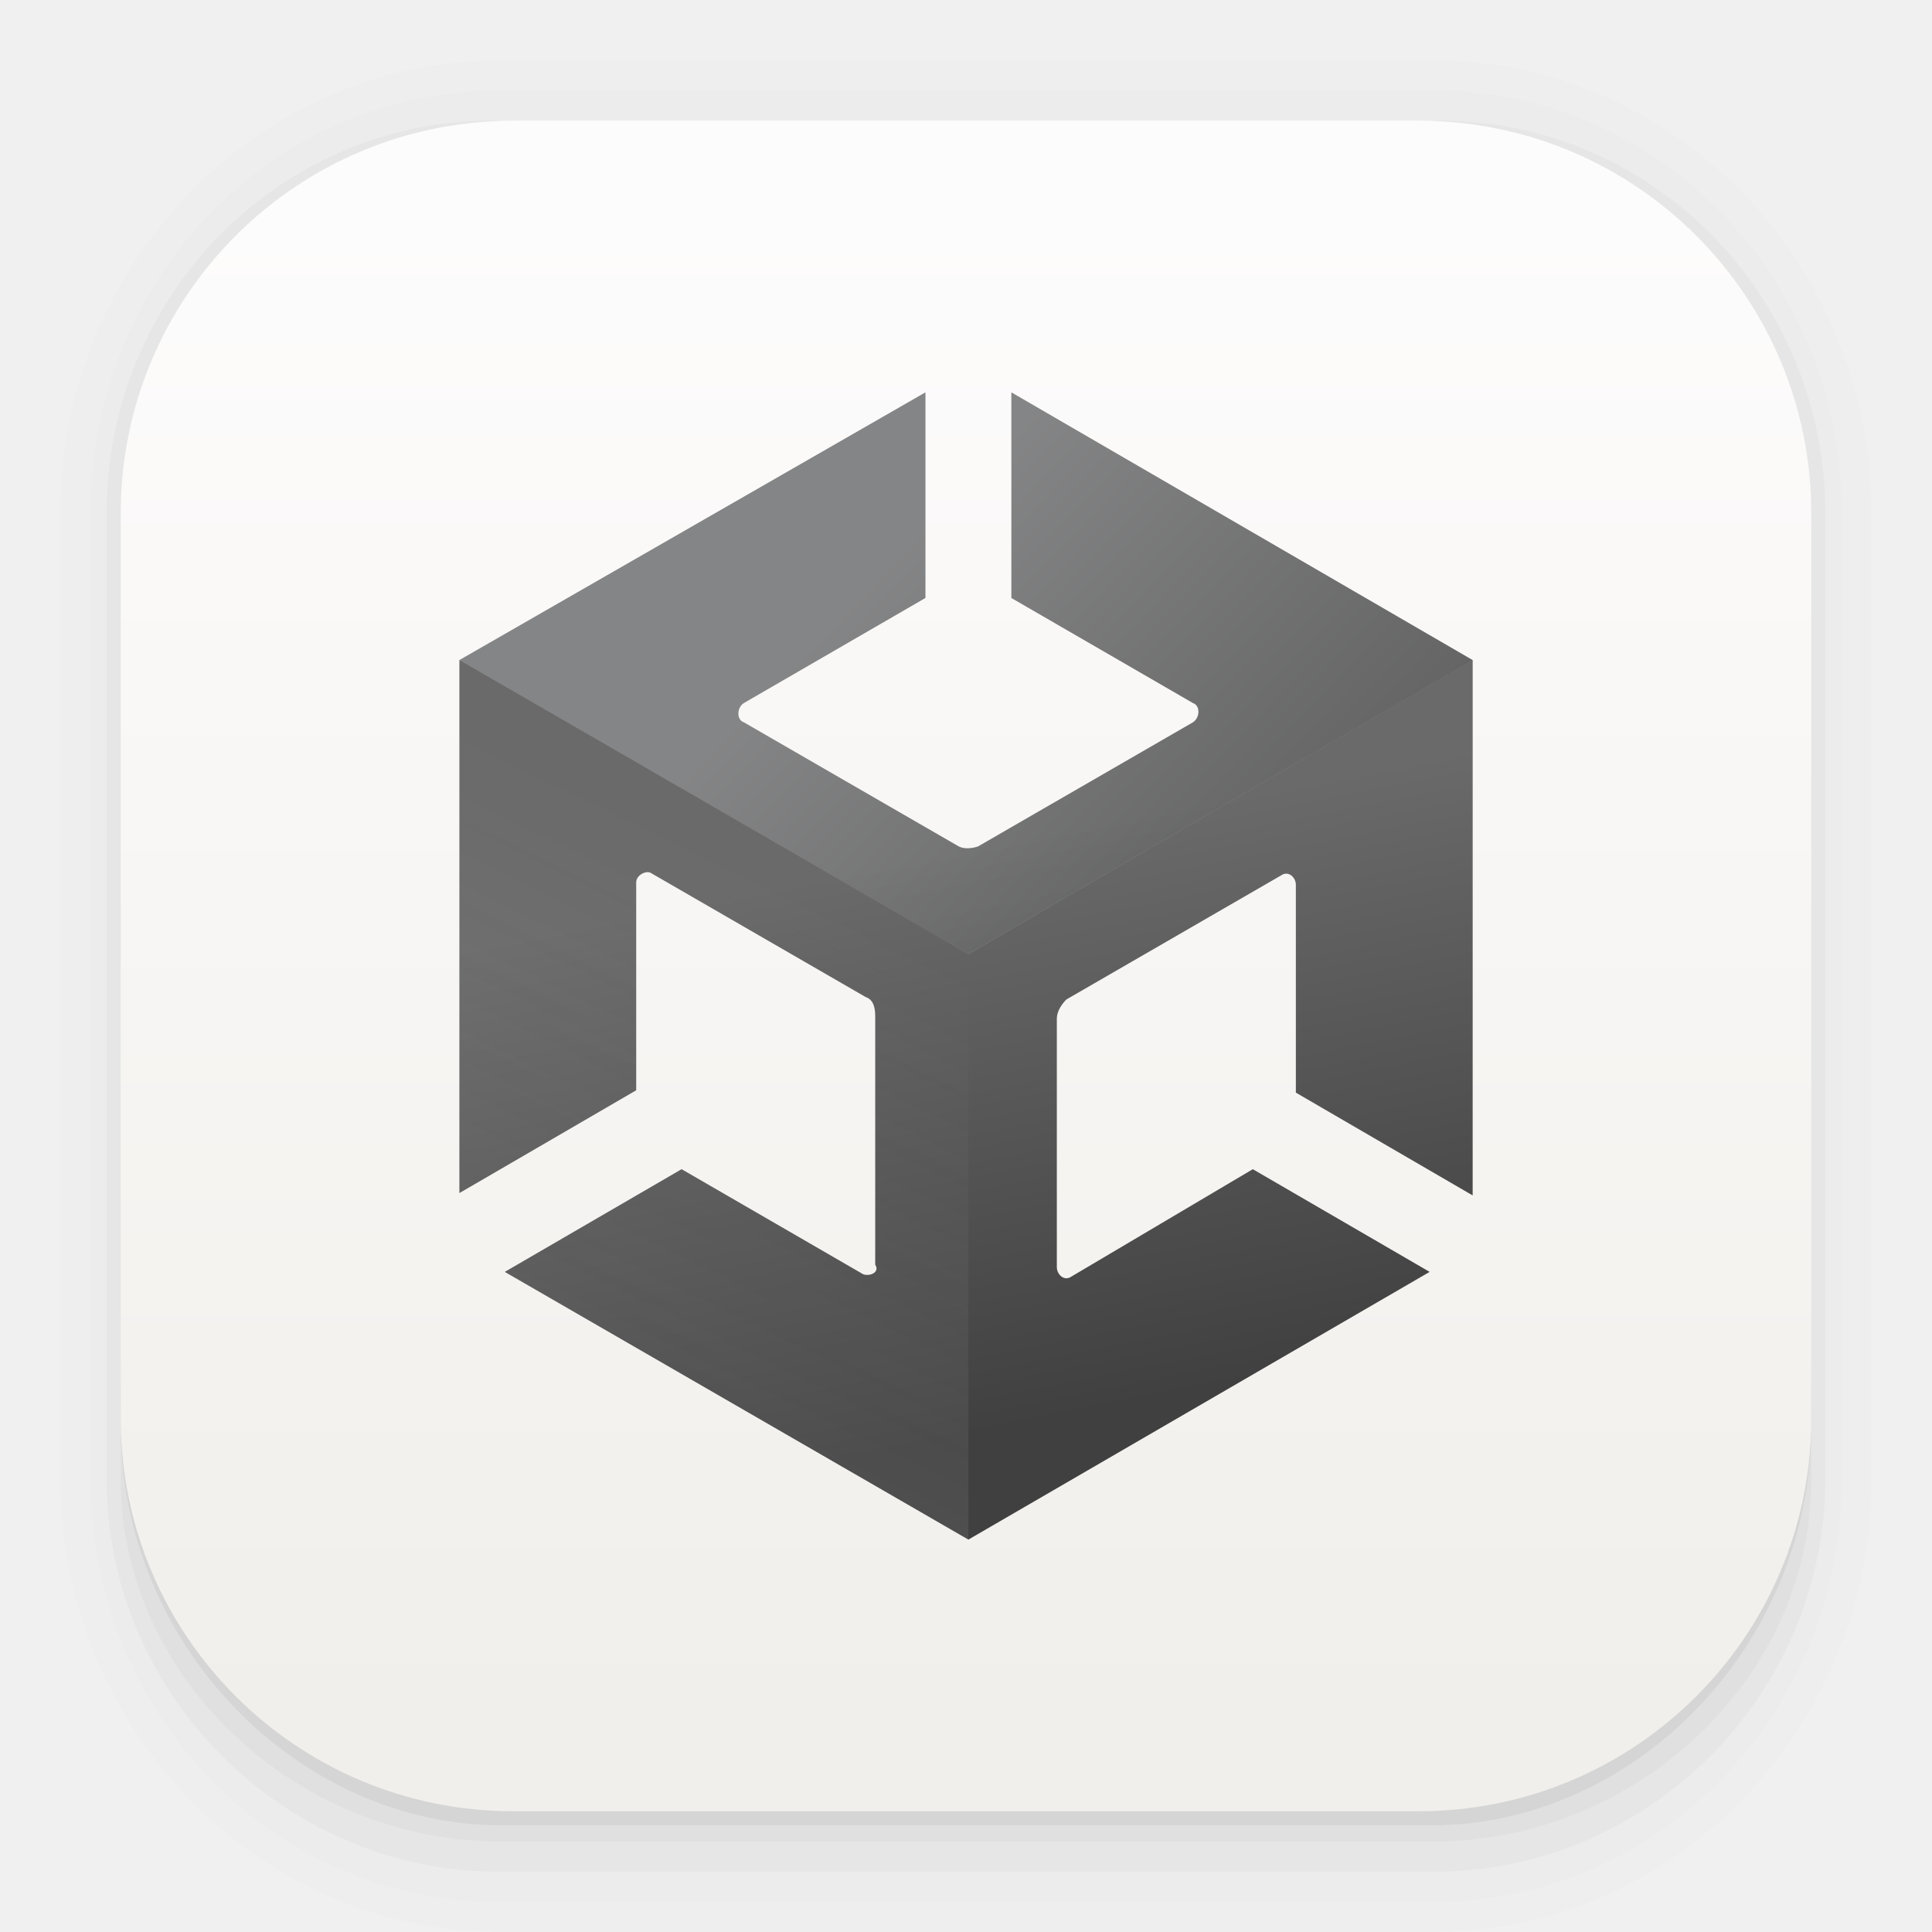
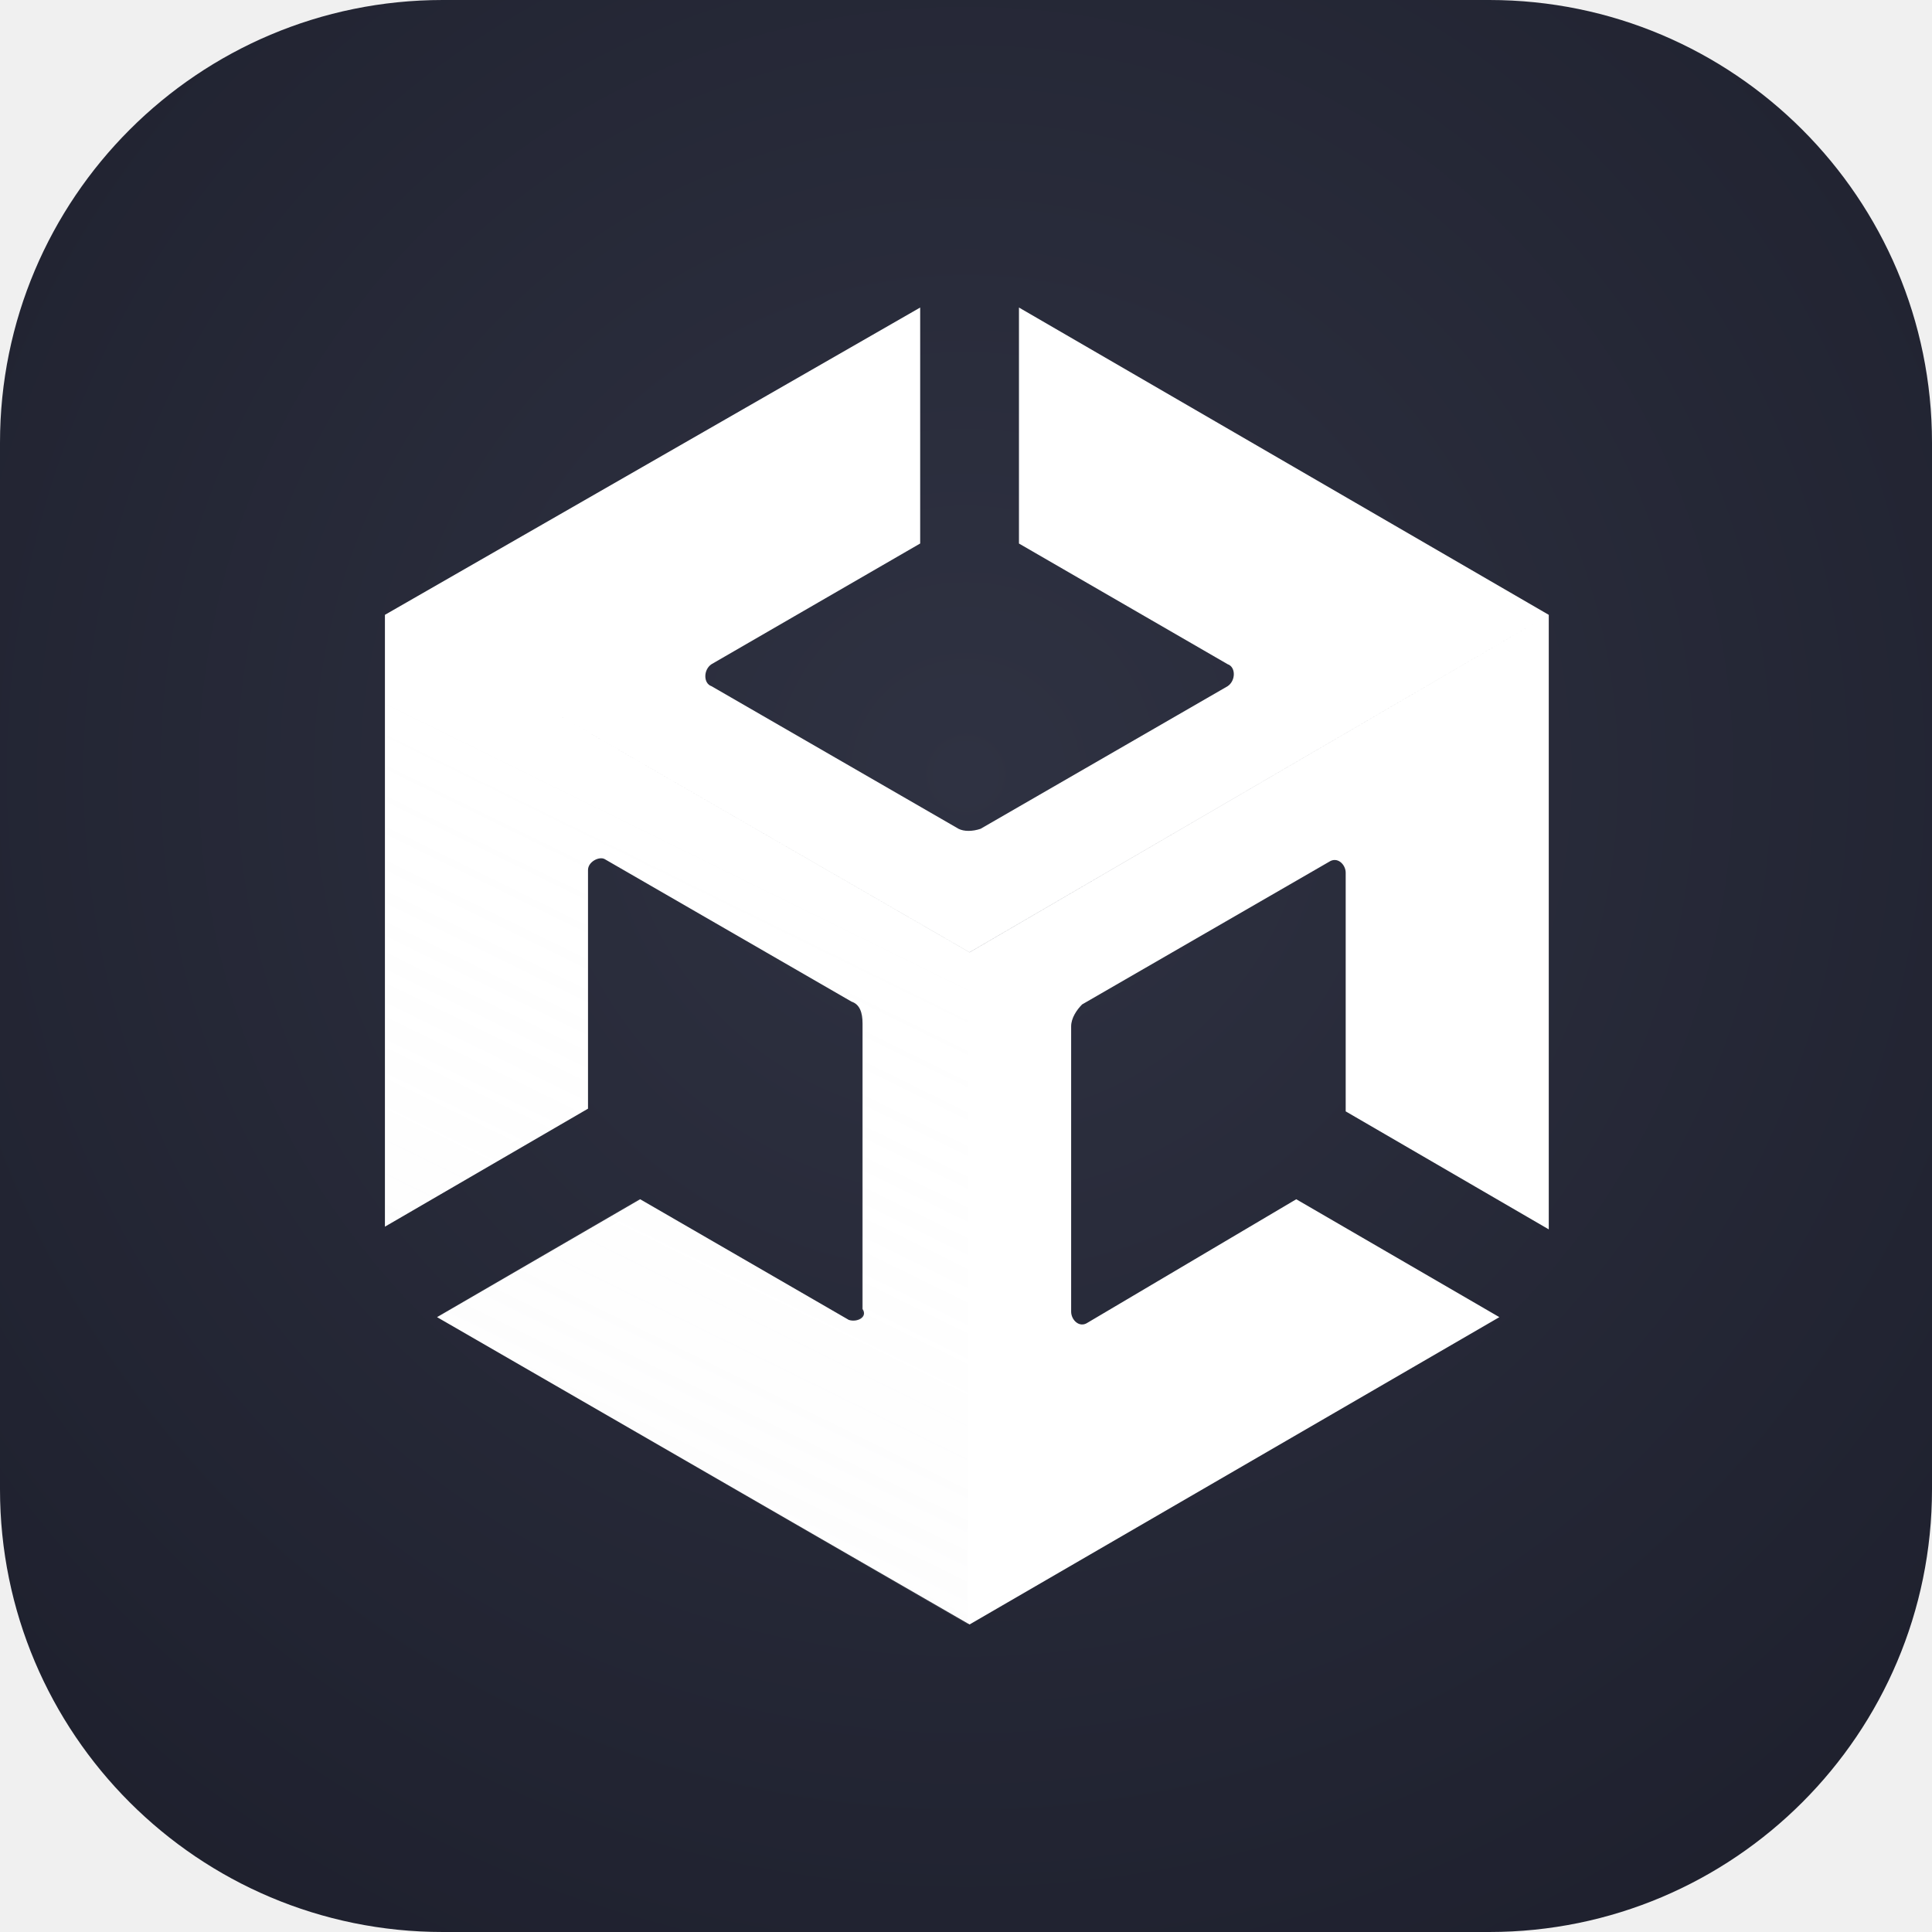
- <svg xmlns="http://www.w3.org/2000/svg" xmlns:xlink="http://www.w3.org/1999/xlink" width="64" height="64">
+ <svg xmlns="http://www.w3.org/2000/svg" width="1024" height="1024" viewBox="0 0 1024 1024" fill="none">
+   <path d="M789.333 0H234.667C105.064 0 0 105.064 0 234.667V789.333C0 918.936 105.064 1024 234.667 1024H789.333C918.936 1024 1024 918.936 1024 789.333V234.667C1024 105.064 918.936 0 789.333 0Z" fill="url(#paint0_radial_29_37)" />
+   <path d="M487.714 163L204 325.883L513.865 504.726L820.882 325.883L540.072 163V288.082L650.669 352.038C655.043 353.489 655.043 360.781 650.669 363.701L519.728 439.283C515.354 440.753 510.962 440.753 508.058 439.283L377.117 363.701C372.744 362.232 372.744 354.94 377.117 352.038L487.714 288.064V163ZM820.882 325.883L513.884 504.763L204.018 325.883V650.16L311.656 587.619V461.122C311.656 456.769 317.464 453.83 320.386 455.281L451.363 530.9C455.737 532.369 457.17 536.704 457.17 542.527V693.783C460.092 698.136 454.248 701.038 449.893 699.587L339.296 635.631L231.658 698.117L513.884 861L794.694 698.117L687.038 635.631L576.441 701.056C572.086 703.977 567.73 699.587 567.73 695.215V543.996C567.73 539.643 570.634 535.29 573.538 532.37L704.478 456.751C708.852 453.849 713.244 458.202 713.244 462.555V589.051L820.882 651.593V325.883Z" fill="white" />
+   <path opacity="0.1" d="M449.102 699.393L338.88 635.335L231.569 697.94L512.906 861V504.296L204 325.198V649.883L311.329 587.278V460.616C311.329 456.238 317.117 453.333 320.03 454.785L450.55 530.504C454.891 531.956 456.338 536.315 456.338 542.145V693.563C459.251 697.94 453.444 700.846 449.102 699.393Z" fill="url(#paint1_linear_29_37)" />
  <defs>
-     <linearGradient id="d" x1="7.937" x2="7.937" y1="15.081" y2="1.852" gradientTransform="translate(0 .032)scale(3.7795)" gradientUnits="userSpaceOnUse">
-       <stop offset="0" stop-color="#f1efeb" />
-       <stop offset="1" stop-color="#fdfcfc" />
+     <radialGradient id="paint0_radial_29_37" cx="0" cy="0" r="1" gradientUnits="userSpaceOnUse" gradientTransform="translate(512 409.6) scale(819.2)">
+       <stop stop-color="#2F3242" />
+       <stop offset="1" stop-color="#1C1E2B" />
+     </radialGradient>
+     <linearGradient id="paint1_linear_29_37" x1="372.622" y1="446.693" x2="208.538" y2="780.776" gradientUnits="userSpaceOnUse">
+       <stop stop-color="#F4F4F4" stop-opacity="0" />
+       <stop offset="1" stop-color="#E8E8E9" />
    </linearGradient>
-     <linearGradient id="c">
-       <stop offset="0" style="stop-color:#f4f4f4;stop-opacity:0" />
-       <stop offset="1" style="stop-color:#e8e8e9;stop-opacity:1" />
-     </linearGradient>
-     <linearGradient id="b">
-       <stop offset="0" style="stop-color:#404040;stop-opacity:1" />
-       <stop offset="1" style="stop-color:#6a6a6a;stop-opacity:1" />
-     </linearGradient>
-     <linearGradient id="a">
-       <stop offset="0" style="stop-color:#eceff4;stop-opacity:1" />
-       <stop offset="1" style="stop-color:#404040;stop-opacity:1" />
-     </linearGradient>
-     <linearGradient xlink:href="#a" id="g" x1="28.621" x2="41.413" y1="19.562" y2="31.844" gradientUnits="userSpaceOnUse" />
-     <linearGradient xlink:href="#b" id="e" x1="36.098" x2="32.396" y1="46.81" y2="28.042" gradientUnits="userSpaceOnUse" />
-     <linearGradient xlink:href="#c" id="f" x1="24.421" x2="15.521" y1="28.473" y2="46.666" gradientUnits="userSpaceOnUse" />
  </defs>
-   <g color="#000">
-     <path d="M4.37.53C2.254.53.53 2.312.53 4.496v8.468c0 2.184 1.725 3.968 3.84 3.968h8.194c2.114 0 3.84-1.783 3.84-3.968V4.497c0-2.184-1.726-3.968-3.84-3.968zm.256.52h7.681c1.844 0 3.33 1.534 3.33 3.44v7.937c0 1.906-1.485 3.44-3.33 3.44h-7.68c-1.845 0-3.33-1.534-3.33-3.44V4.49c0-1.906 1.485-3.44 3.33-3.44z" opacity=".01" style="font-feature-settings:normal;font-variant-alternates:normal;font-variant-caps:normal;font-variant-east-asian:normal;font-variant-ligatures:normal;font-variant-numeric:normal;font-variant-position:normal;font-variation-settings:normal;inline-size:0;isolation:auto;mix-blend-mode:normal;shape-margin:0;shape-padding:0;text-decoration-color:#000;text-decoration-line:none;text-decoration-style:solid;text-indent:0;text-orientation:mixed;text-transform:none;white-space:normal" transform="scale(3.7796)" />
-     <path d="M4.359.794C2.392.794.795 2.447.795 4.48v8.5c0 2.035 1.597 3.688 3.564 3.688h8.216c1.967 0 3.564-1.653 3.564-3.688v-8.5c0-2.034-1.597-3.687-3.564-3.687zm.272.256h7.672c1.842 0 3.325 1.534 3.325 3.44v7.937c0 1.906-1.483 3.44-3.325 3.44H4.63c-1.842 0-3.325-1.534-3.325-3.44V4.49c0-1.906 1.483-3.44 3.325-3.44z" opacity=".01" style="font-feature-settings:normal;font-variant-alternates:normal;font-variant-caps:normal;font-variant-east-asian:normal;font-variant-ligatures:normal;font-variant-numeric:normal;font-variant-position:normal;font-variation-settings:normal;inline-size:0;isolation:auto;mix-blend-mode:normal;shape-margin:0;shape-padding:0;text-decoration-color:#000;text-decoration-line:none;text-decoration-style:solid;text-indent:0;text-orientation:mixed;text-transform:none;white-space:normal" transform="scale(3.7796)" />
-     <path d="M4.31 1.058c-1.866 0-3.375 1.539-3.375 3.44v8.467c0 1.9 1.57 3.439 3.435 3.439h8.2c1.866 0 3.427-1.538 3.427-3.44V4.498c0-1.9-1.51-3.439-3.375-3.439h-.097c1.794.087 3.214 1.582 3.214 3.432v7.937c0 1.906-1.506 3.44-3.377 3.44h-7.79c-1.871 0-3.377-1.534-3.377-3.44V4.49c0-1.85 1.42-3.345 3.214-3.432z" opacity=".03" style="font-feature-settings:normal;font-variant-alternates:normal;font-variant-caps:normal;font-variant-east-asian:normal;font-variant-ligatures:normal;font-variant-numeric:normal;font-variant-position:normal;font-variation-settings:normal;inline-size:0;isolation:auto;mix-blend-mode:normal;shape-margin:0;shape-padding:0;text-decoration-color:#000;text-decoration-line:none;text-decoration-style:solid;text-indent:0;text-orientation:mixed;text-transform:none;white-space:normal" transform="scale(3.7796)" />
-     <path d="M4 46.969V49c0 6.648 5.896 12 12.544 12h30.961C54.153 61 60 55.648 60 49v-1.992a12.97 12.97 0 0 1-13 12.963H17.002A12.973 12.973 0 0 1 4 46.969" opacity=".03" style="font-feature-settings:normal;font-variant-alternates:normal;font-variant-caps:normal;font-variant-east-asian:normal;font-variant-ligatures:normal;font-variant-numeric:normal;font-variant-position:normal;font-variation-settings:normal;inline-size:0;isolation:auto;mix-blend-mode:normal;shape-margin:0;shape-padding:0;text-decoration-color:#000;text-decoration-line:none;text-decoration-style:solid;text-indent:0;text-orientation:mixed;text-transform:none;white-space:normal" />
-     <path d="M1.058 11.906v.592c0 1.939 1.573 3.5 3.332 3.5h8.16c1.76 0 3.325-1.561 3.325-3.5v-.58c-.006 2.095-1.537 3.78-3.44 3.78H4.498c-1.905 0-3.44-1.692-3.44-3.792" opacity=".05" style="font-feature-settings:normal;font-variant-alternates:normal;font-variant-caps:normal;font-variant-east-asian:normal;font-variant-ligatures:normal;font-variant-numeric:normal;font-variant-position:normal;font-variation-settings:normal;inline-size:0;isolation:auto;mix-blend-mode:normal;shape-margin:0;shape-padding:0;text-decoration-color:#000;text-decoration-line:none;text-decoration-style:solid;text-indent:0;text-orientation:mixed;text-transform:none;white-space:normal" transform="scale(3.7796)" />
-   </g>
-   <rect width="56" height="56" x="4" y="4" fill="url(#d)" rx="13.002" ry="13.002" />
-   <path fill="#333" d="m30.655 13-15.438 8.868 16.861 9.737 16.706-9.737L33.504 13v6.81l6.018 3.482c.238.079.238.476 0 .635l-7.125 4.115c-.238.08-.477.08-.635 0l-7.125-4.115c-.238-.08-.238-.477 0-.635l6.018-3.483zm18.13 8.868-16.706 9.739-16.861-9.739v17.655l5.857-3.405v-6.887c0-.237.316-.397.475-.318l7.127 4.117c.238.08.316.316.316.633v8.235c.159.237-.159.395-.396.316l-6.018-3.482-5.857 3.402 15.357 8.868 15.28-8.868-5.858-3.402-6.018 3.562c-.237.159-.474-.08-.474-.318v-8.233c0-.237.158-.474.316-.633l7.125-4.117c.238-.158.477.079.477.316v6.887l5.857 3.405z" style="fill:url(#e);fill-opacity:1" transform="translate(0 -.001)" />
-   <path fill="#fff" d="m28.596 42.213-6.017-3.483-5.858 3.404L32.079 51V31.605l-16.863-9.738v17.654-.079.08l5.859-3.405V29.23c0-.238.316-.396.475-.317l7.125 4.117c.237.079.316.316.316.633v8.233c.159.238-.158.396-.395.317" class="st1" opacity=".1" style="fill:url(#f);fill-opacity:1" transform="translate(0 -.001)" />
-   <path fill="#fff" d="M33.504 13v6.808l6.017 3.484c.237.079.237.475 0 .633l-7.125 4.117c-.238.079-.475.079-.634 0l-7.125-4.117c-.237-.08-.237-.475 0-.633l6.017-3.484V13l-15.438 8.867 16.863 9.737 16.704-9.737z" class="st0" opacity=".2" style="fill:url(#g);fill-opacity:1" transform="translate(0 -.001)" />
</svg>
